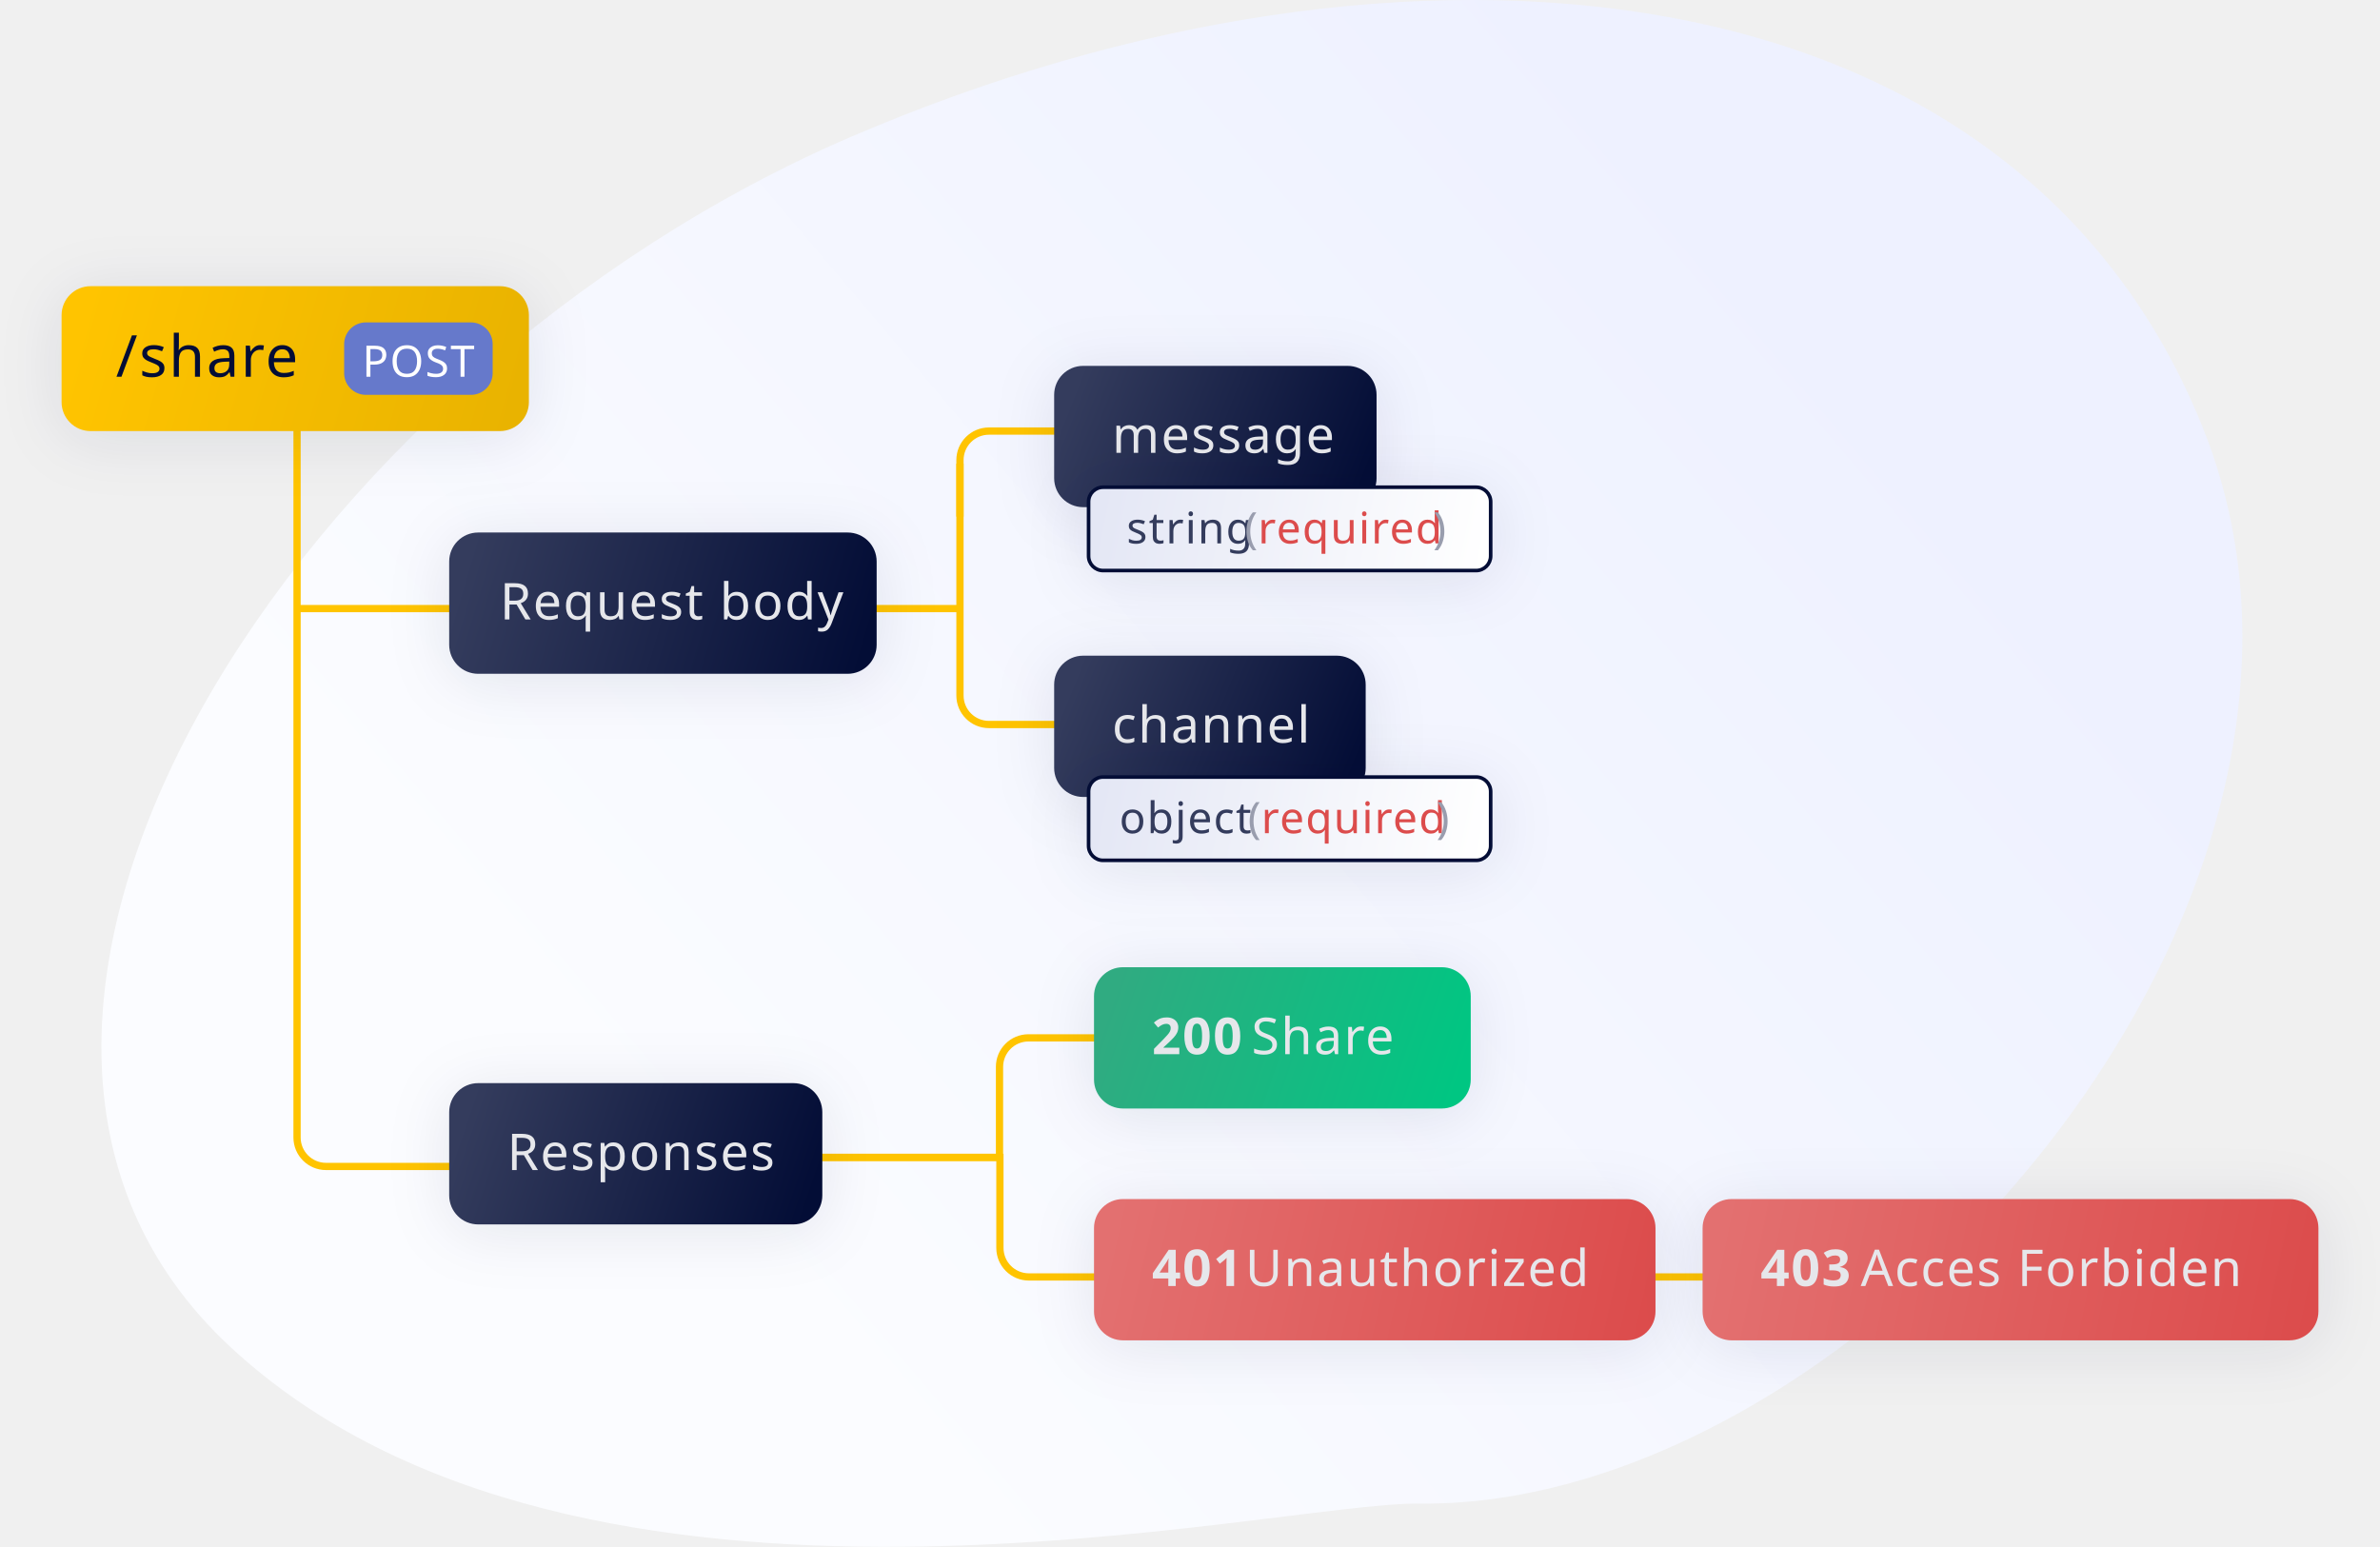
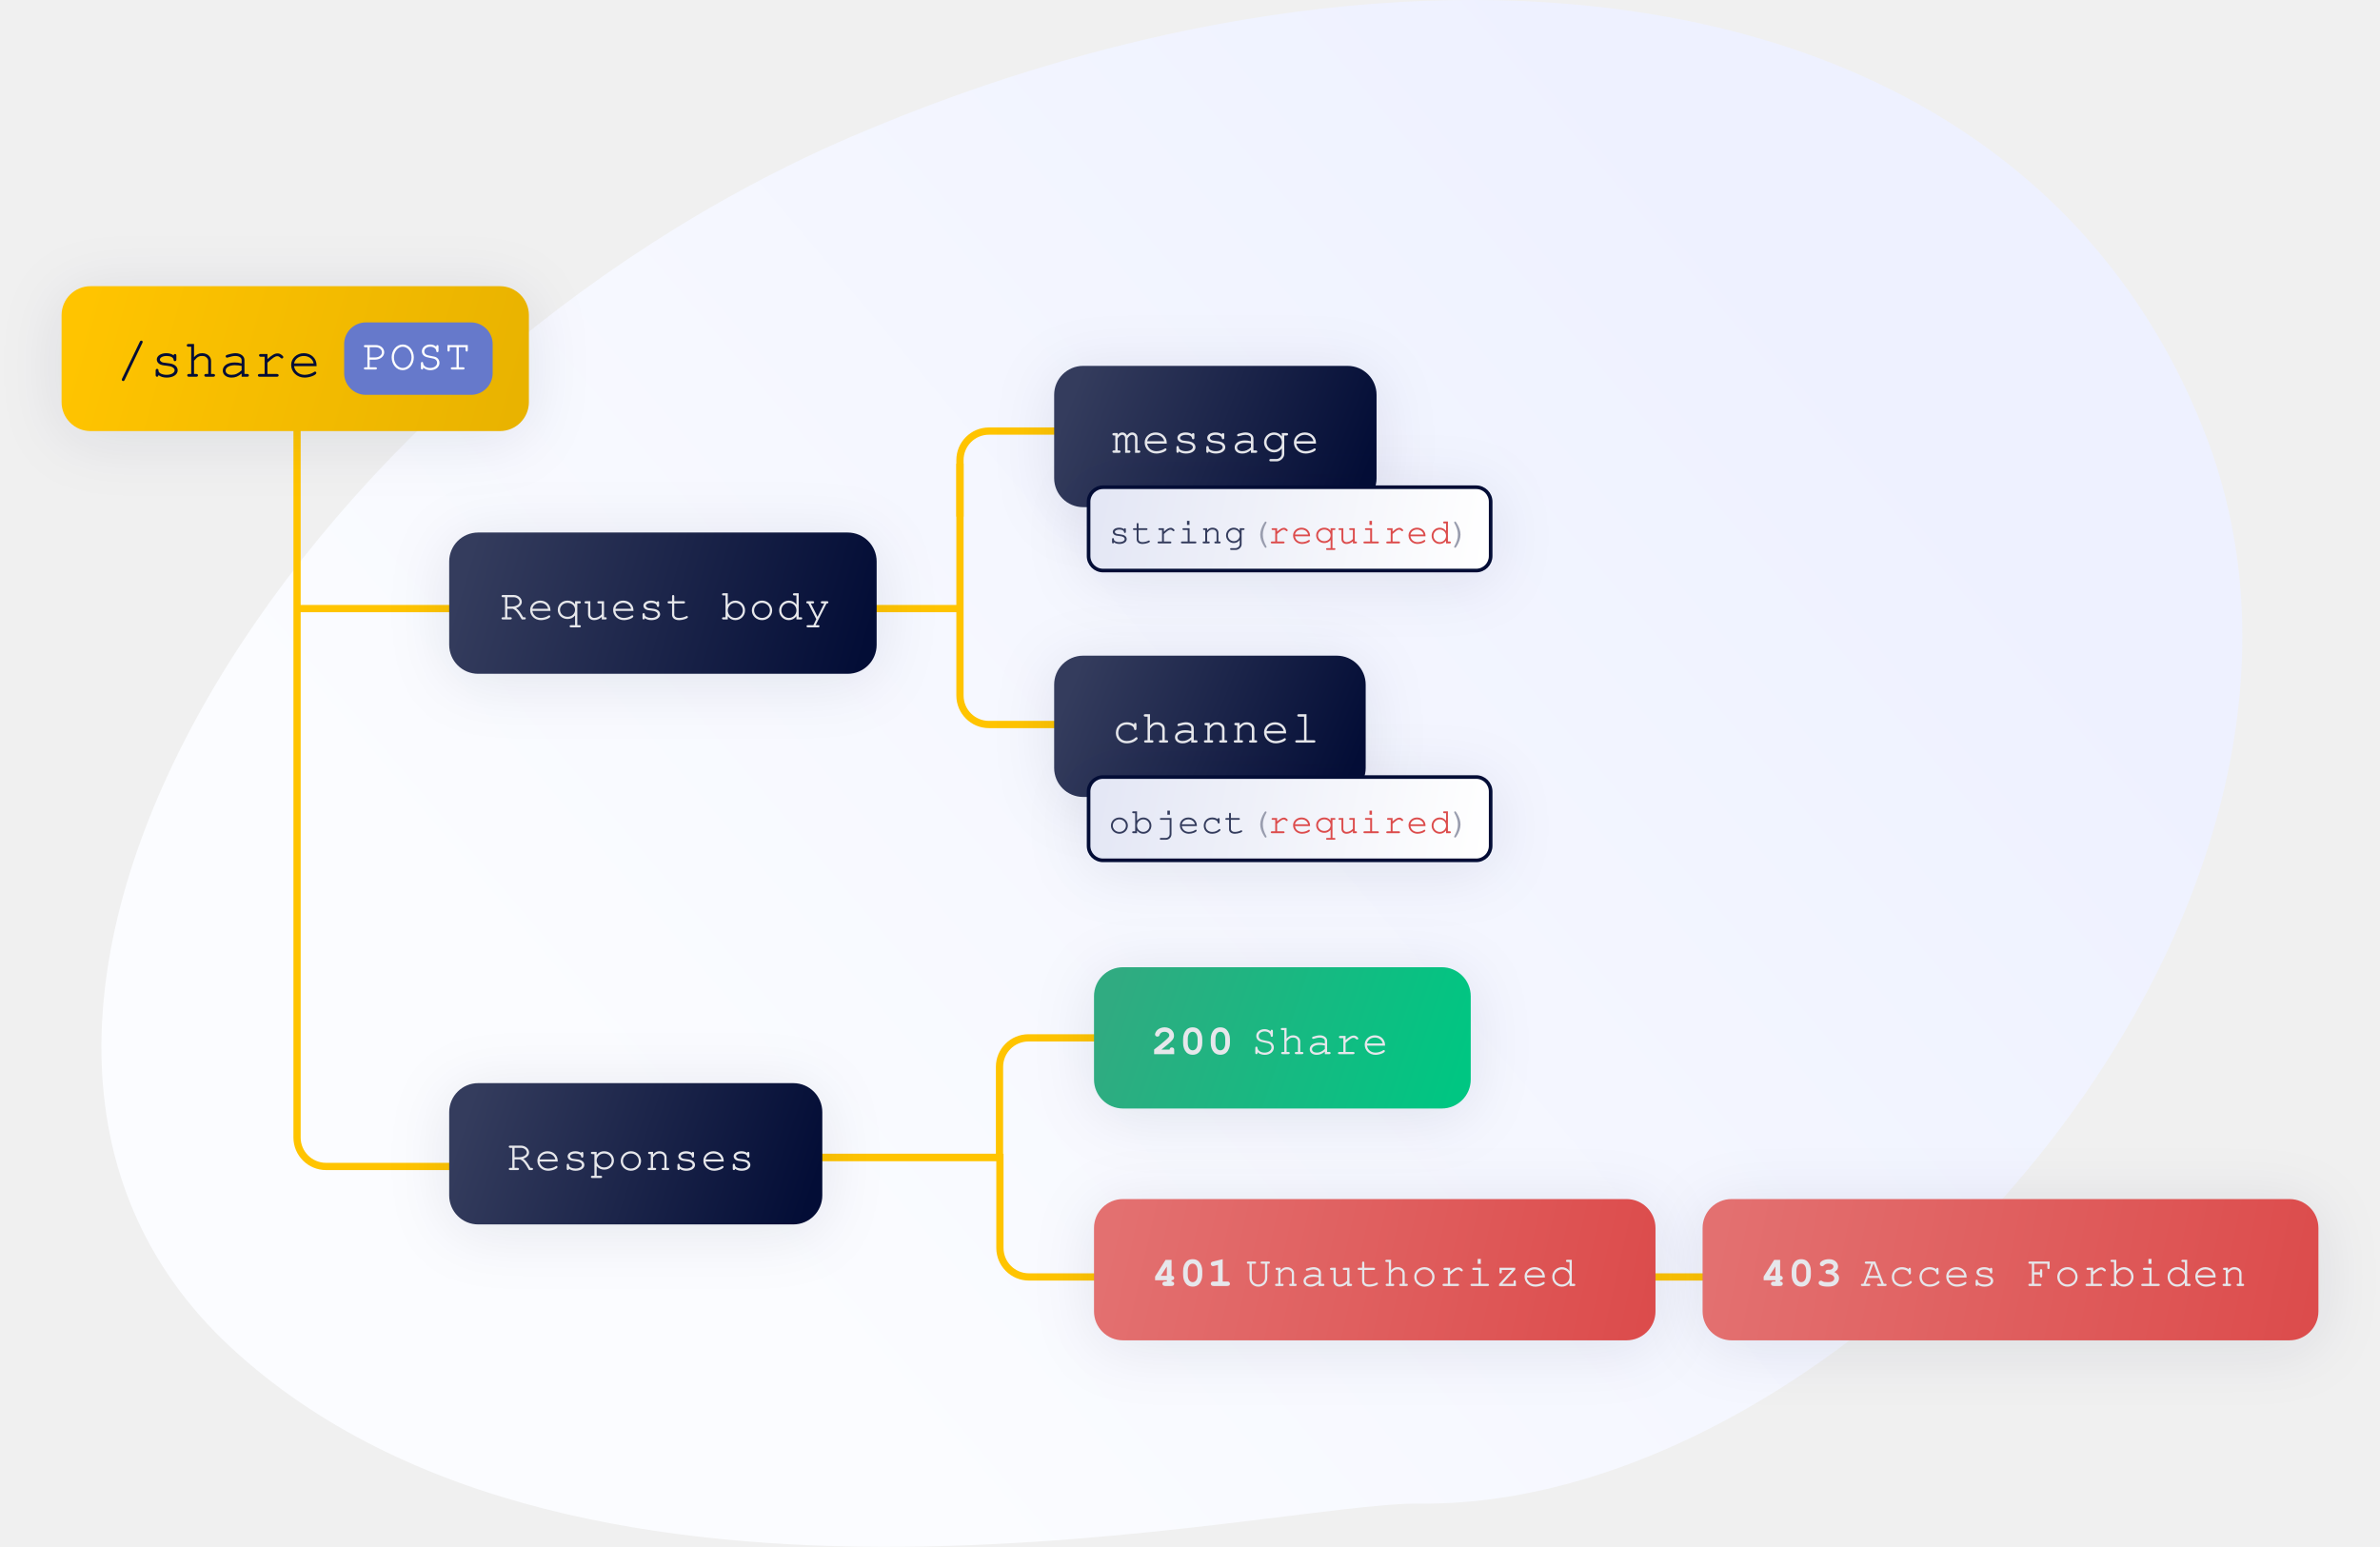
<svg xmlns="http://www.w3.org/2000/svg" xmlns:xlink="http://www.w3.org/1999/xlink" width="657px" height="427px" viewBox="0 0 657 427" version="1.1">
-   <style> * {font-family:'ProximaNova-Regular'}</style>
+   <style> * {font-family:'ProximaNova-Regular', Courier}</style>
  <defs>
    <linearGradient x1="22.52%" y1="69.695%" x2="85.966%" y2="30.667%" id="linearGradient-1">
      <stop stop-color="#FBFCFF" offset="0%" />
      <stop stop-color="#EEF1FF" offset="100%" />
    </linearGradient>
    <linearGradient x1="100%" y1="54.356%" x2="1.8%" y2="45.909%" id="linearGradient-2">
      <stop stop-color="#E9B300" offset="0%" />
      <stop stop-color="#FFC400" offset="100%" />
    </linearGradient>
    <rect id="path-3" x="0" y="79" width="129" height="40" rx="8" />
    <filter x="-20.5%" y="-61.2%" width="141.1%" height="232.5%" filterUnits="objectBoundingBox" id="filter-4">
      <feOffset dx="0" dy="2" in="SourceAlpha" result="shadowOffsetOuter1" />
      <feGaussianBlur stdDeviation="8.5" in="shadowOffsetOuter1" result="shadowBlurOuter1" />
      <feColorMatrix values="0 0 0 0 0.012   0 0 0 0 0.051   0 0 0 0 0.212  0 0 0 0.092 0" type="matrix" in="shadowBlurOuter1" />
    </filter>
    <linearGradient x1="100%" y1="58.701%" x2="1.8%" y2="41.829%" id="linearGradient-5">
      <stop stop-color="#030D36" offset="0%" />
      <stop stop-color="#343C5D" offset="100%" />
    </linearGradient>
    <rect id="path-6" x="274" y="101" width="89" height="39" rx="8" />
    <filter x="-29.8%" y="-62.8%" width="159.6%" height="235.9%" filterUnits="objectBoundingBox" id="filter-7">
      <feOffset dx="0" dy="2" in="SourceAlpha" result="shadowOffsetOuter1" />
      <feGaussianBlur stdDeviation="8.5" in="shadowOffsetOuter1" result="shadowBlurOuter1" />
      <feColorMatrix values="0 0 0 0 0.012   0 0 0 0 0.051   0 0 0 0 0.212  0 0 0 0.092 0" type="matrix" in="shadowBlurOuter1" />
    </filter>
    <linearGradient x1="100%" y1="52.081%" x2="1.8%" y2="48.046%" id="linearGradient-8">
      <stop stop-color="#FFFFFF" offset="0%" />
      <stop stop-color="#E4E7F5" offset="100%" />
    </linearGradient>
    <rect id="path-9" x="283" y="134" width="112" height="24" rx="4" />
    <filter x="-23.7%" y="-102.1%" width="147.3%" height="320.8%" filterUnits="objectBoundingBox" id="filter-10">
      <feOffset dx="0" dy="2" in="SourceAlpha" result="shadowOffsetOuter1" />
      <feGaussianBlur stdDeviation="8.5" in="shadowOffsetOuter1" result="shadowBlurOuter1" />
      <feComposite in="shadowBlurOuter1" in2="SourceAlpha" operator="out" result="shadowBlurOuter1" />
      <feColorMatrix values="0 0 0 0 0.012   0 0 0 0 0.051   0 0 0 0 0.212  0 0 0 0.092 0" type="matrix" in="shadowBlurOuter1" />
    </filter>
    <linearGradient x1="100%" y1="59.318%" x2="1.8%" y2="41.249%" id="linearGradient-11">
      <stop stop-color="#030D36" offset="0%" />
      <stop stop-color="#343C5D" offset="100%" />
    </linearGradient>
    <rect id="path-12" x="274" y="181" width="86" height="39" rx="8" />
    <filter x="-30.8%" y="-62.8%" width="161.6%" height="235.9%" filterUnits="objectBoundingBox" id="filter-13">
      <feOffset dx="0" dy="2" in="SourceAlpha" result="shadowOffsetOuter1" />
      <feGaussianBlur stdDeviation="8.5" in="shadowOffsetOuter1" result="shadowBlurOuter1" />
      <feColorMatrix values="0 0 0 0 0.012   0 0 0 0 0.051   0 0 0 0 0.212  0 0 0 0.092 0" type="matrix" in="shadowBlurOuter1" />
    </filter>
    <rect id="path-14" x="283" y="214" width="112" height="24" rx="4" />
    <filter x="-23.7%" y="-102.1%" width="147.3%" height="320.8%" filterUnits="objectBoundingBox" id="filter-15">
      <feOffset dx="0" dy="2" in="SourceAlpha" result="shadowOffsetOuter1" />
      <feGaussianBlur stdDeviation="8.5" in="shadowOffsetOuter1" result="shadowBlurOuter1" />
      <feComposite in="shadowBlurOuter1" in2="SourceAlpha" operator="out" result="shadowBlurOuter1" />
      <feColorMatrix values="0 0 0 0 0.012   0 0 0 0 0.051   0 0 0 0 0.212  0 0 0 0.092 0" type="matrix" in="shadowBlurOuter1" />
    </filter>
    <linearGradient x1="100%" y1="56.496%" x2="1.8%" y2="43.899%" id="linearGradient-16">
      <stop stop-color="#030D36" offset="0%" />
      <stop stop-color="#343C5D" offset="100%" />
    </linearGradient>
    <rect id="path-17" x="107" y="299" width="103" height="39" rx="8" />
    <filter x="-25.7%" y="-62.8%" width="151.5%" height="235.9%" filterUnits="objectBoundingBox" id="filter-18">
      <feOffset dx="0" dy="2" in="SourceAlpha" result="shadowOffsetOuter1" />
      <feGaussianBlur stdDeviation="8.5" in="shadowOffsetOuter1" result="shadowBlurOuter1" />
      <feColorMatrix values="0 0 0 0 0.012   0 0 0 0 0.051   0 0 0 0 0.212  0 0 0 0.092 0" type="matrix" in="shadowBlurOuter1" />
    </filter>
    <linearGradient x1="100%" y1="54.95%" x2="1.8%" y2="45.352%" id="linearGradient-19">
      <stop stop-color="#030D36" offset="0%" />
      <stop stop-color="#343C5D" offset="100%" />
    </linearGradient>
    <rect id="path-20" x="107" y="147" width="118" height="39" rx="8" />
    <filter x="-22.5%" y="-62.8%" width="144.9%" height="235.9%" filterUnits="objectBoundingBox" id="filter-21">
      <feOffset dx="0" dy="2" in="SourceAlpha" result="shadowOffsetOuter1" />
      <feGaussianBlur stdDeviation="8.5" in="shadowOffsetOuter1" result="shadowBlurOuter1" />
      <feColorMatrix values="0 0 0 0 0.012   0 0 0 0 0.051   0 0 0 0 0.212  0 0 0 0.092 0" type="matrix" in="shadowBlurOuter1" />
    </filter>
    <linearGradient x1="100%" y1="56.372%" x2="1.8%" y2="44.016%" id="linearGradient-22">
      <stop stop-color="#00C682" offset="0%" />
      <stop stop-color="#30AB81" offset="100%" />
    </linearGradient>
    <rect id="path-23" x="285" y="267" width="104" height="39" rx="8" />
    <filter x="-25.5%" y="-62.8%" width="151.0%" height="235.9%" filterUnits="objectBoundingBox" id="filter-24">
      <feOffset dx="0" dy="2" in="SourceAlpha" result="shadowOffsetOuter1" />
      <feGaussianBlur stdDeviation="8.5" in="shadowOffsetOuter1" result="shadowBlurOuter1" />
      <feColorMatrix values="0 0 0 0 0.012   0 0 0 0 0.051   0 0 0 0 0.212  0 0 0 0.092 0" type="matrix" in="shadowBlurOuter1" />
    </filter>
    <linearGradient x1="100%" y1="52.869%" x2="1.8%" y2="47.306%" id="linearGradient-25">
      <stop stop-color="#DC4C4C" offset="0%" />
      <stop stop-color="#E37070" offset="100%" />
    </linearGradient>
    <rect id="path-26" x="285" y="331" width="155" height="39" rx="8" />
    <filter x="-17.1%" y="-62.8%" width="134.2%" height="235.9%" filterUnits="objectBoundingBox" id="filter-27">
      <feOffset dx="0" dy="2" in="SourceAlpha" result="shadowOffsetOuter1" />
      <feGaussianBlur stdDeviation="8.5" in="shadowOffsetOuter1" result="shadowBlurOuter1" />
      <feColorMatrix values="0 0 0 0 0.012   0 0 0 0 0.051   0 0 0 0 0.212  0 0 0 0.092 0" type="matrix" in="shadowBlurOuter1" />
    </filter>
    <linearGradient x1="100%" y1="52.385%" x2="1.8%" y2="47.76%" id="linearGradient-28">
      <stop stop-color="#DC4C4C" offset="0%" />
      <stop stop-color="#E37070" offset="100%" />
    </linearGradient>
    <rect id="path-29" x="453" y="331" width="170" height="39" rx="8" />
    <filter x="-15.6%" y="-62.8%" width="131.2%" height="235.9%" filterUnits="objectBoundingBox" id="filter-30">
      <feOffset dx="0" dy="2" in="SourceAlpha" result="shadowOffsetOuter1" />
      <feGaussianBlur stdDeviation="8.5" in="shadowOffsetOuter1" result="shadowBlurOuter1" />
      <feColorMatrix values="0 0 0 0 0.012   0 0 0 0 0.051   0 0 0 0 0.212  0 0 0 0.092 0" type="matrix" in="shadowBlurOuter1" />
    </filter>
  </defs>
  <g id="Hub" stroke="none" stroke-width="1" fill="none" fill-rule="evenodd">
    <g id="Product-Platform" transform="translate(-623, -1395)">
      <g id="functionSpecs" transform="translate(640, 1395)">
        <path d="M591.335,118.693 C643.057,249.193 496.253,416.488 374.709,415.065 C334.491,414.594 143.504,461.733 46.602,371.829 C-50.3,281.925 65.143,103.263 218.306,37.606 C371.468,-28.05 539.612,-11.806 591.335,118.693 Z" id="Path-4" fill="url(#linearGradient-1)" />
        <path d="M66,168 L246.313,168" id="Line" stroke="#FFC400" stroke-width="2" stroke-linecap="square" />
        <text id="integer($int64)" font-family="ProximaNova-Semibold, Proxima Nova" font-size="12" font-weight="500" letter-spacing="0.375">
          <tspan x="294" y="230" fill="#343C5D">integer</tspan>
          <tspan x="334.665" y="230" fill="#999DAE">($int64)</tspan>
        </text>
        <path d="M65,103 L109,103 C113.418,103 117,106.582 117,111 L117,322" id="Path-13" stroke="#FFC400" stroke-width="2" transform="translate(91, 212.5) scale(-1, -1) translate(-91, -212.5) " />
        <path d="M248,119 L274,119 C278.418,119 282,122.582 282,127 L282,142.615" id="Path-13" stroke="#FFC400" stroke-width="2" transform="translate(265, 128) scale(-1, 1) translate(-265, -128) " />
        <g id="Mask">
          <use fill="black" fill-opacity="1" filter="url(#filter-4)" xlink:href="#path-3" />
          <use fill="url(#linearGradient-2)" fill-rule="evenodd" xlink:href="#path-3" />
        </g>
-         <text id="/share" font-family="ProximaNova-Semibold, Proxima Nova" font-size="16" font-weight="500" letter-spacing="0.5" fill="#030D36">
+         <text id="/share" font-family="ProximaNova-Semibold, Proxima Nova" font-size="15" font-weight="500" letter-spacing="0.5" fill="#030D36">
          <tspan x="15" y="104">/share</tspan>
        </text>
        <rect id="Rectangle" fill="#6679CB" x="78" y="89" width="41" height="20" rx="6" />
        <text id="POST" font-family="ProximaNova-Semibold, Proxima Nova" font-size="12" font-weight="500" letter-spacing="0.375" fill="#FFFFFF">
-           <tspan x="83" y="104">POST</tspan>
+           <tspan x="83" y="102">POST</tspan>
        </text>
        <g id="Mask">
          <use fill="black" fill-opacity="1" filter="url(#filter-7)" xlink:href="#path-6" />
          <use fill="url(#linearGradient-5)" fill-rule="evenodd" xlink:href="#path-6" />
        </g>
-         <text id="message" font-family="ProximaNova-Semibold, Proxima Nova" font-size="14" font-weight="500" letter-spacing="0.438" fill="#E6E7EB">
+         <text id="message" font-family="ProximaNova-Semibold, Proxima Nova" font-size="13" font-weight="500" letter-spacing="0.438" fill="#E6E7EB">
          <tspan x="290" y="125">message</tspan>
        </text>
        <g id="Rectangle">
          <use fill="black" fill-opacity="1" filter="url(#filter-10)" xlink:href="#path-9" />
          <rect stroke="#030D36" stroke-width="1" stroke-linejoin="square" fill="url(#linearGradient-8)" fill-rule="evenodd" x="283.5" y="134.5" width="111" height="23" rx="4" />
        </g>
-         <text id="string(required)" font-family="ProximaNova-Semibold, Proxima Nova" font-size="12" font-weight="500" letter-spacing="0.375">
-           <tspan x="294" y="150" fill="#343C5D">string</tspan>
-           <tspan x="326.586" y="150" fill="#999DAE">(</tspan>
-           <tspan x="330.273" y="150" fill="#DC4C4C">required</tspan>
-           <tspan x="378.585" y="150" fill="#999DAE">)</tspan>
+         <text id="string(required)" font-family="ProximaNova-Semibold, Proxima Nova" font-size="10" font-weight="500" letter-spacing="0.375">
+           <tspan x="289" y="150" fill="#343C5D">string</tspan>
+           <tspan x="328" y="150" fill="#999DAE">(</tspan>
+           <tspan x="333" y="150" fill="#DC4C4C">required</tspan>
+           <tspan x="383" y="150" fill="#999DAE">)</tspan>
        </text>
        <path d="M248,128 L274,128 C278.418,128 282,131.582 282,136 L282,200" id="Path-13" stroke="#FFC400" stroke-width="2" transform="translate(265, 164) scale(-1, -1) translate(-265, -164) " />
        <g id="Mask">
          <use fill="black" fill-opacity="1" filter="url(#filter-13)" xlink:href="#path-12" />
          <use fill="url(#linearGradient-11)" fill-rule="evenodd" xlink:href="#path-12" />
        </g>
-         <text id="channel" font-family="ProximaNova-Semibold, Proxima Nova" font-size="14" font-weight="500" letter-spacing="0.438" fill="#E6E7EB">
+         <text id="channel" font-family="ProximaNova-Semibold, Proxima Nova" font-size="13" font-weight="500" letter-spacing="0.438" fill="#E6E7EB">
          <tspan x="290" y="205">channel</tspan>
        </text>
        <g id="Rectangle">
          <use fill="black" fill-opacity="1" filter="url(#filter-15)" xlink:href="#path-14" />
          <rect stroke="#030D36" stroke-width="1" stroke-linejoin="square" fill="url(#linearGradient-8)" fill-rule="evenodd" x="283.5" y="214.5" width="111" height="23" rx="4" />
        </g>
-         <text id="object(required)" font-family="ProximaNova-Semibold, Proxima Nova" font-size="12" font-weight="500" letter-spacing="0.375">
-           <tspan x="292" y="230" fill="#343C5D">object</tspan>
-           <tspan x="327.49" y="230" fill="#999DAE">(</tspan>
-           <tspan x="331.177" y="230" fill="#DC4C4C">required</tspan>
-           <tspan x="379.489" y="230" fill="#999DAE">)</tspan>
+         <text id="object(required)" font-family="ProximaNova-Semibold, Proxima Nova" font-size="10" font-weight="500" letter-spacing="0.375">
+           <tspan x="289" y="230" fill="#343C5D">object</tspan>
+           <tspan x="328" y="230" fill="#999DAE">(</tspan>
+           <tspan x="333" y="230" fill="#DC4C4C">required</tspan>
+           <tspan x="383" y="230" fill="#999DAE">)</tspan>
        </text>
        <path d="M239,247 L239,291.586 C239,296.004 242.582,299.586 247,299.586 L272,299.586 L272,359" id="Line-25" stroke="#FFC400" stroke-width="2" transform="translate(255.5, 303) rotate(90) translate(-255.5, -303) " />
        <path d="M354,165 L354,439.473 C354,443.891 357.582,447.473 362,447.473 L387,447.473 L387,507" id="Line-25" stroke="#FFC400" stroke-width="2" transform="translate(370.5, 336) scale(1, -1) rotate(90) translate(-370.5, -336) " />
        <g id="Mask">
          <use fill="black" fill-opacity="1" filter="url(#filter-18)" xlink:href="#path-17" />
          <use fill="url(#linearGradient-16)" fill-rule="evenodd" xlink:href="#path-17" />
        </g>
-         <text id="Responses" font-family="ProximaNova-Semibold, Proxima Nova" font-size="14" font-weight="500" letter-spacing="0.438" fill="#E6E7EB">
+         <text id="Responses" font-family="ProximaNova-Semibold, Proxima Nova" font-size="12" font-weight="500" letter-spacing="0.438" fill="#E6E7EB">
          <tspan x="123" y="323">Responses</tspan>
        </text>
        <g id="Mask">
          <use fill="black" fill-opacity="1" filter="url(#filter-21)" xlink:href="#path-20" />
          <use fill="url(#linearGradient-19)" fill-rule="evenodd" xlink:href="#path-20" />
        </g>
-         <text id="Request-body" font-family="ProximaNova-Semibold, Proxima Nova" font-size="14" font-weight="500" letter-spacing="0.438" fill="#E6E7EB">
+         <text id="Request-body" font-family="ProximaNova-Semibold, Proxima Nova" font-size="12" font-weight="500" letter-spacing="0.438" fill="#E6E7EB">
          <tspan x="121" y="171">Request body</tspan>
        </text>
        <g id="Mask">
          <use fill="black" fill-opacity="1" filter="url(#filter-24)" xlink:href="#path-23" />
          <use fill="url(#linearGradient-22)" fill-rule="evenodd" xlink:href="#path-23" />
        </g>
-         <text id="200-Share" font-family="ProximaNova-Black, Proxima Nova" font-size="14" font-weight="700" letter-spacing="0.438" fill="#E6E7EB">
+         <text id="200-Share" font-family="ProximaNova-Black, Proxima Nova" font-size="12" font-weight="700" letter-spacing="0.438" fill="#E6E7EB">
          <tspan x="301" y="291">200</tspan>
          <tspan x="328.478" y="291" font-family="ProximaNova-Semibold, Proxima Nova" font-weight="500">  Share</tspan>
        </text>
        <g id="Mask">
          <use fill="black" fill-opacity="1" filter="url(#filter-27)" xlink:href="#path-26" />
          <use fill="url(#linearGradient-25)" fill-rule="evenodd" xlink:href="#path-26" />
        </g>
-         <text id="401-Unauthorized" font-family="ProximaNova-Black, Proxima Nova" font-size="14" font-weight="700" letter-spacing="0.438" fill="#E6E7EB">
+         <text id="401-Unauthorized" font-family="ProximaNova-Black, Proxima Nova" font-size="12" font-weight="700" letter-spacing="0.438" fill="#E6E7EB">
          <tspan x="301" y="355">401</tspan>
          <tspan x="326.771" y="355" font-family="ProximaNova-Semibold, Proxima Nova" font-weight="500">  Unauthorized</tspan>
        </text>
        <g id="Mask">
          <use fill="black" fill-opacity="1" filter="url(#filter-30)" xlink:href="#path-29" />
          <use fill="url(#linearGradient-28)" fill-rule="evenodd" xlink:href="#path-29" />
        </g>
-         <text id="403-Acces-Forbiden" font-family="ProximaNova-Black, Proxima Nova" font-size="14" font-weight="700" letter-spacing="0.438" fill="#E6E7EB">
+         <text id="403-Acces-Forbiden" font-family="ProximaNova-Black, Proxima Nova" font-size="12" font-weight="700" letter-spacing="0.438" fill="#E6E7EB">
          <tspan x="469" y="355">403</tspan>
          <tspan x="496.647" y="355" font-family="ProximaNova-Semibold, Proxima Nova" font-weight="500">  Acces Forbiden</tspan>
        </text>
      </g>
    </g>
  </g>
</svg>
